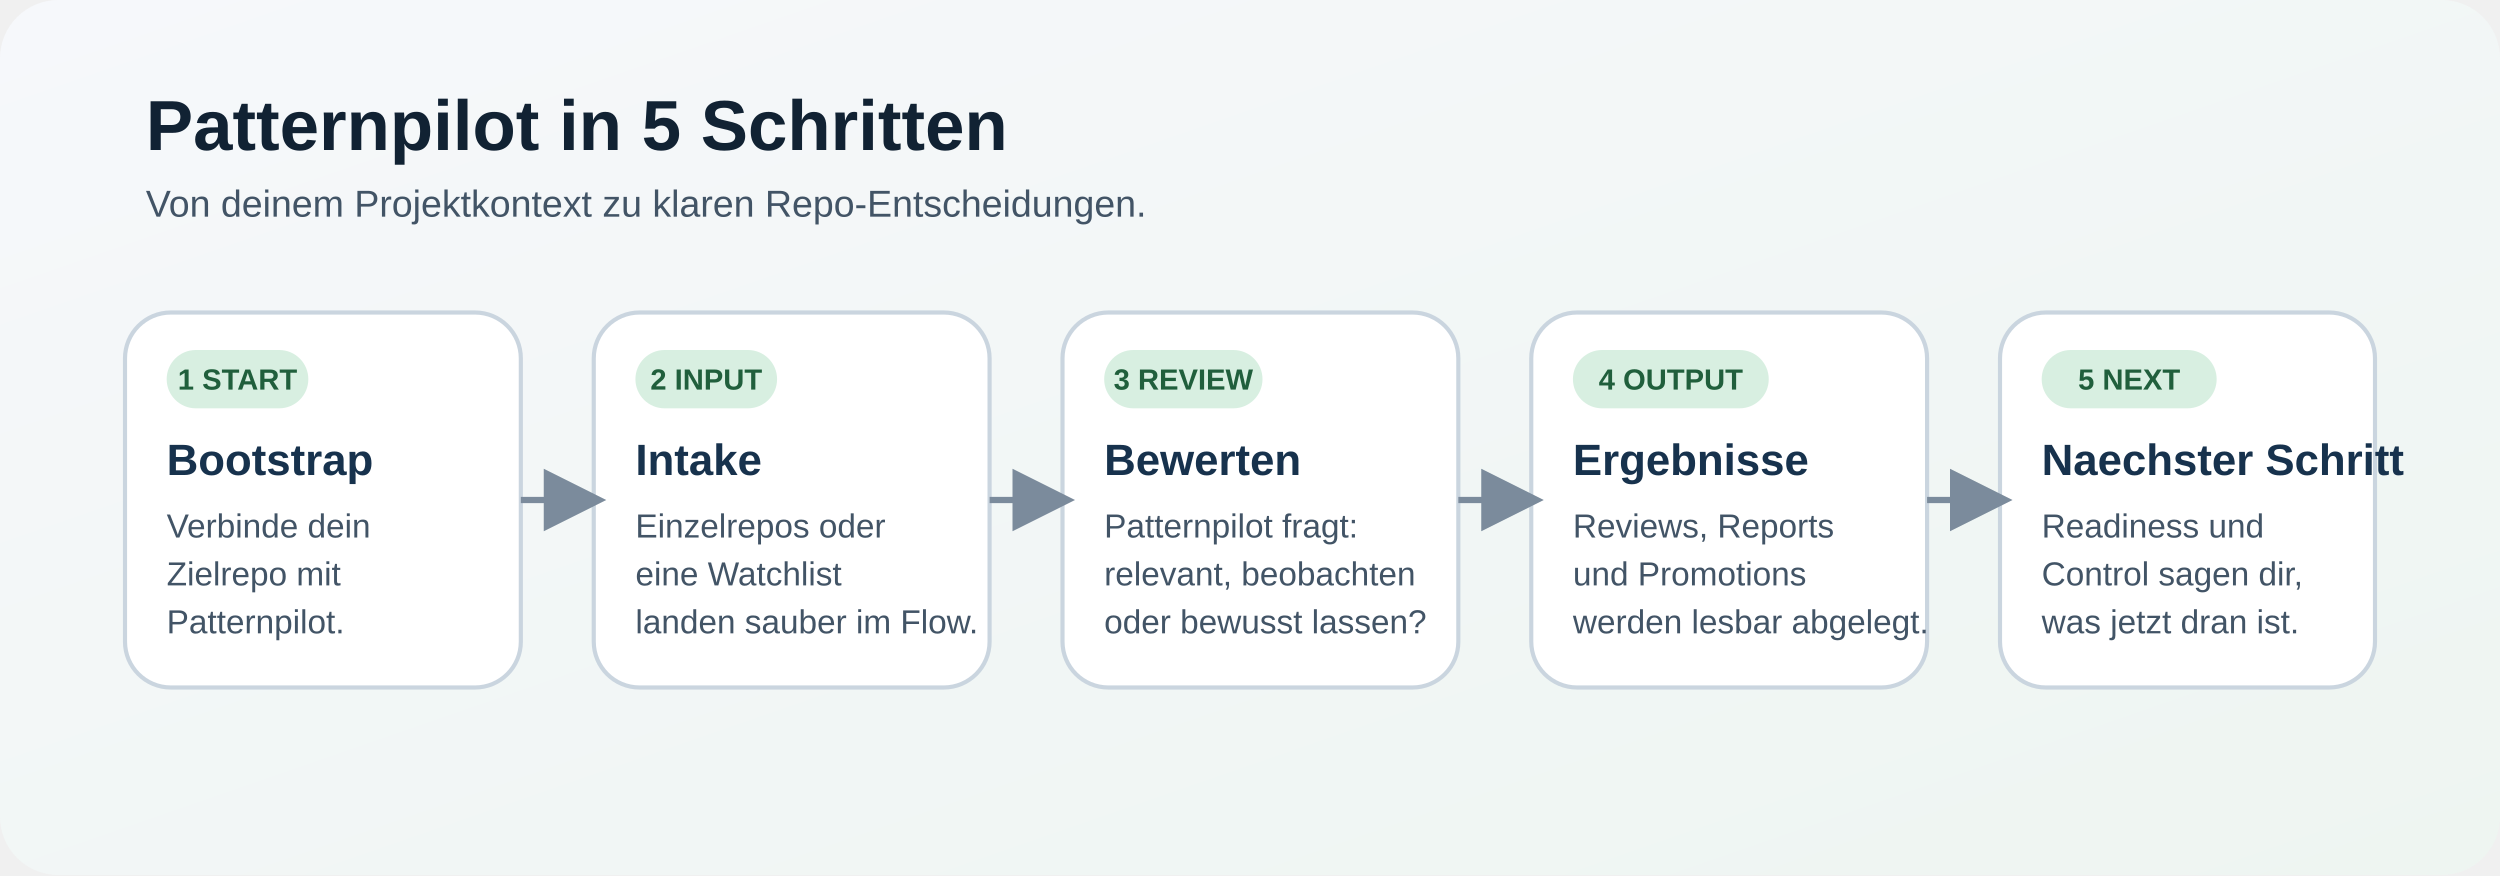
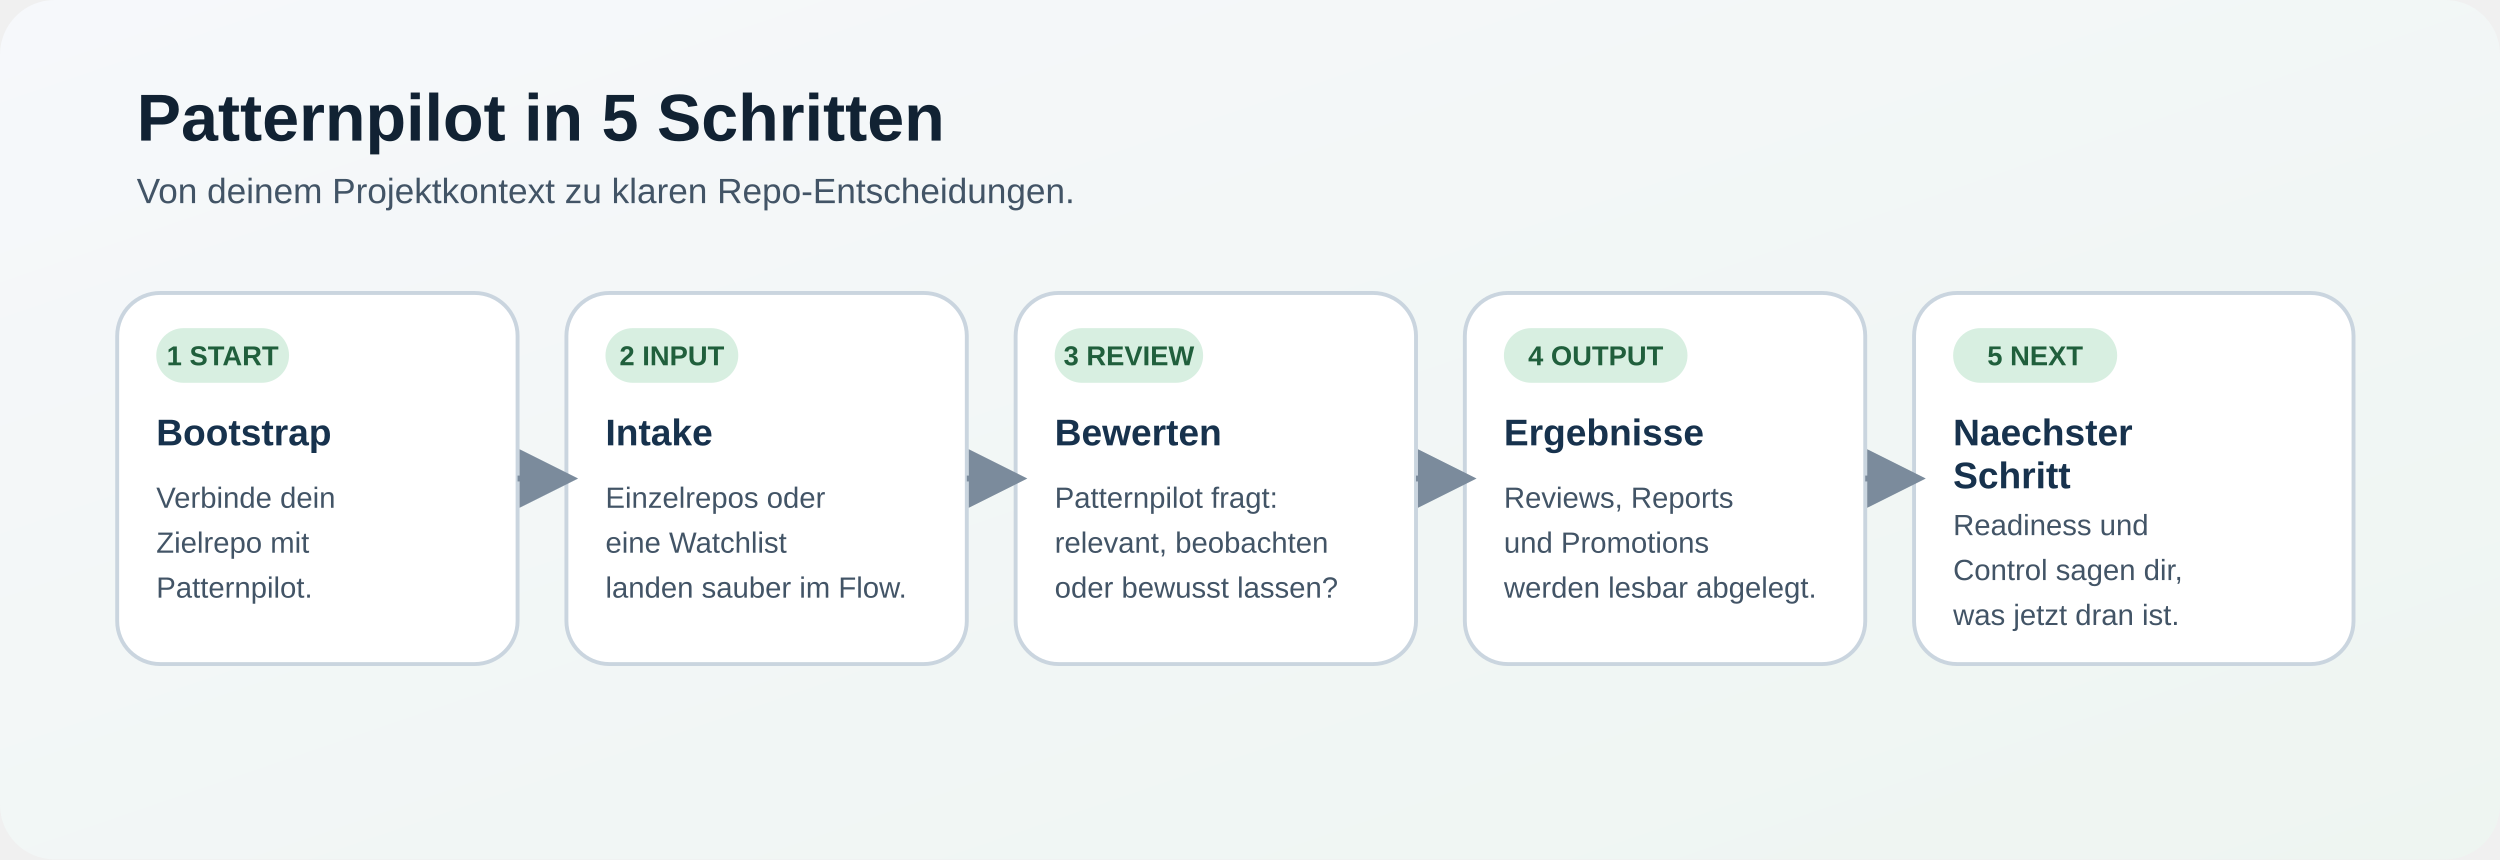
- <svg xmlns="http://www.w3.org/2000/svg" width="1200" height="420" viewBox="0 0 1200 420" role="img" aria-labelledby="title desc">
+ <svg xmlns="http://www.w3.org/2000/svg" width="1280" height="440" viewBox="0 0 1280 440" role="img" aria-labelledby="title desc">
  <defs>
    <linearGradient id="bg" x1="0" y1="0" x2="1" y2="1">
      <stop offset="0%" stop-color="#f6f8fb" />
      <stop offset="100%" stop-color="#eef5f1" />
    </linearGradient>
    <style>
      .title { font: 700 34px Arial, sans-serif; fill: #112233; }
      .subtitle { font: 400 18px Arial, sans-serif; fill: #425466; }
      .step { fill: #ffffff; stroke: #cad5df; stroke-width: 2; }
-       .stepTitle { font: 700 21px Arial, sans-serif; fill: #17324d; }
-       .stepText { font: 400 16px Arial, sans-serif; fill: #425466; }
+       .stepTitle { font: 700 19px Arial, sans-serif; fill: #17324d; }
+       .stepText { font: 400 15px Arial, sans-serif; fill: #425466; }
      .pill { fill: #d8efe1; }
      .pillText { font: 700 14px Arial, sans-serif; fill: #205f3c; }
      .arrow { stroke: #7b8b9c; stroke-width: 3; fill: none; marker-end: url(#marker); }
    </style>
    <marker id="marker" markerWidth="10" markerHeight="10" refX="8" refY="5" orient="auto">
      <path d="M0,0 L10,5 L0,10 z" fill="#7b8b9c" />
    </marker>
  </defs>
-   <rect width="1200" height="420" rx="28" fill="url(#bg)" />
+   <rect width="1280" height="440" rx="28" fill="url(#bg)" />
  <text x="70" y="72" class="title">Patternpilot in 5 Schritten</text>
  <text x="70" y="104" class="subtitle">Von deinem Projektkontext zu klaren Repo-Entscheidungen.</text>
-   <rect x="60" y="150" width="190" height="180" rx="22" class="step" />
+   <rect x="60" y="150" width="205" height="190" rx="22" class="step" />
  <rect x="80" y="168" width="68" height="28" rx="14" class="pill" />
  <text x="114" y="187" text-anchor="middle" class="pillText">1 START</text>
  <text x="80" y="228" class="stepTitle">Bootstrap</text>
-   <text x="80" y="258" class="stepText">Verbinde dein</text>
-   <text x="80" y="281" class="stepText">Zielrepo mit</text>
-   <text x="80" y="304" class="stepText">Patternpilot.</text>
-   <rect x="285" y="150" width="190" height="180" rx="22" class="step" />
-   <rect x="305" y="168" width="68" height="28" rx="14" class="pill" />
-   <text x="339" y="187" text-anchor="middle" class="pillText">2 INPUT</text>
-   <text x="305" y="228" class="stepTitle">Intake</text>
-   <text x="305" y="258" class="stepText">Einzelrepos oder</text>
-   <text x="305" y="281" class="stepText">eine Watchlist</text>
-   <text x="305" y="304" class="stepText">landen sauber im Flow.</text>
-   <rect x="510" y="150" width="190" height="180" rx="22" class="step" />
-   <rect x="530" y="168" width="76" height="28" rx="14" class="pill" />
-   <text x="568" y="187" text-anchor="middle" class="pillText">3 REVIEW</text>
-   <text x="530" y="228" class="stepTitle">Bewerten</text>
-   <text x="530" y="258" class="stepText">Patternpilot fragt:</text>
-   <text x="530" y="281" class="stepText">relevant, beobachten</text>
-   <text x="530" y="304" class="stepText">oder bewusst lassen?</text>
-   <rect x="735" y="150" width="190" height="180" rx="22" class="step" />
-   <rect x="755" y="168" width="94" height="28" rx="14" class="pill" />
-   <text x="802" y="187" text-anchor="middle" class="pillText">4 OUTPUT</text>
-   <text x="755" y="228" class="stepTitle">Ergebnisse</text>
-   <text x="755" y="258" class="stepText">Reviews, Reports</text>
-   <text x="755" y="281" class="stepText">und Promotions</text>
-   <text x="755" y="304" class="stepText">werden lesbar abgelegt.</text>
-   <rect x="960" y="150" width="180" height="180" rx="22" class="step" />
-   <rect x="980" y="168" width="84" height="28" rx="14" class="pill" />
-   <text x="1022" y="187" text-anchor="middle" class="pillText">5 NEXT</text>
-   <text x="980" y="228" class="stepTitle">Naechster Schritt</text>
-   <text x="980" y="258" class="stepText">Readiness und</text>
-   <text x="980" y="281" class="stepText">Control sagen dir,</text>
-   <text x="980" y="304" class="stepText">was jetzt dran ist.</text>
-   <path d="M250 240 H285" class="arrow" />
-   <path d="M475 240 H510" class="arrow" />
-   <path d="M700 240 H735" class="arrow" />
-   <path d="M925 240 H960" class="arrow" />
+   <text x="80" y="260" class="stepText">Verbinde dein</text>
+   <text x="80" y="283" class="stepText">Zielrepo mit</text>
+   <text x="80" y="306" class="stepText">Patternpilot.</text>
+   <rect x="290" y="150" width="205" height="190" rx="22" class="step" />
+   <rect x="310" y="168" width="68" height="28" rx="14" class="pill" />
+   <text x="344" y="187" text-anchor="middle" class="pillText">2 INPUT</text>
+   <text x="310" y="228" class="stepTitle">Intake</text>
+   <text x="310" y="260" class="stepText">Einzelrepos oder</text>
+   <text x="310" y="283" class="stepText">eine Watchlist</text>
+   <text x="310" y="306" class="stepText">landen sauber im Flow.</text>
+   <rect x="520" y="150" width="205" height="190" rx="22" class="step" />
+   <rect x="540" y="168" width="76" height="28" rx="14" class="pill" />
+   <text x="578" y="187" text-anchor="middle" class="pillText">3 REVIEW</text>
+   <text x="540" y="228" class="stepTitle">Bewerten</text>
+   <text x="540" y="260" class="stepText">Patternpilot fragt:</text>
+   <text x="540" y="283" class="stepText">relevant, beobachten</text>
+   <text x="540" y="306" class="stepText">oder bewusst lassen?</text>
+   <rect x="750" y="150" width="205" height="190" rx="22" class="step" />
+   <rect x="770" y="168" width="94" height="28" rx="14" class="pill" />
+   <text x="817" y="187" text-anchor="middle" class="pillText">4 OUTPUT</text>
+   <text x="770" y="228" class="stepTitle">Ergebnisse</text>
+   <text x="770" y="260" class="stepText">Reviews, Reports</text>
+   <text x="770" y="283" class="stepText">und Promotions</text>
+   <text x="770" y="306" class="stepText">werden lesbar abgelegt.</text>
+   <rect x="980" y="150" width="225" height="190" rx="22" class="step" />
+   <rect x="1000" y="168" width="84" height="28" rx="14" class="pill" />
+   <text x="1042" y="187" text-anchor="middle" class="pillText">5 NEXT</text>
+   <text x="1000" y="228" class="stepTitle">
+     <tspan x="1000" dy="0">Naechster</tspan>
+     <tspan x="1000" dy="22">Schritt</tspan>
+   </text>
+   <text x="1000" y="274" class="stepText">Readiness und</text>
+   <text x="1000" y="297" class="stepText">Control sagen dir,</text>
+   <text x="1000" y="320" class="stepText">was jetzt dran ist.</text>
+   <path d="M265 245 H290" class="arrow" />
+   <path d="M495 245 H520" class="arrow" />
+   <path d="M725 245 H750" class="arrow" />
+   <path d="M955 245 H980" class="arrow" />
</svg>
